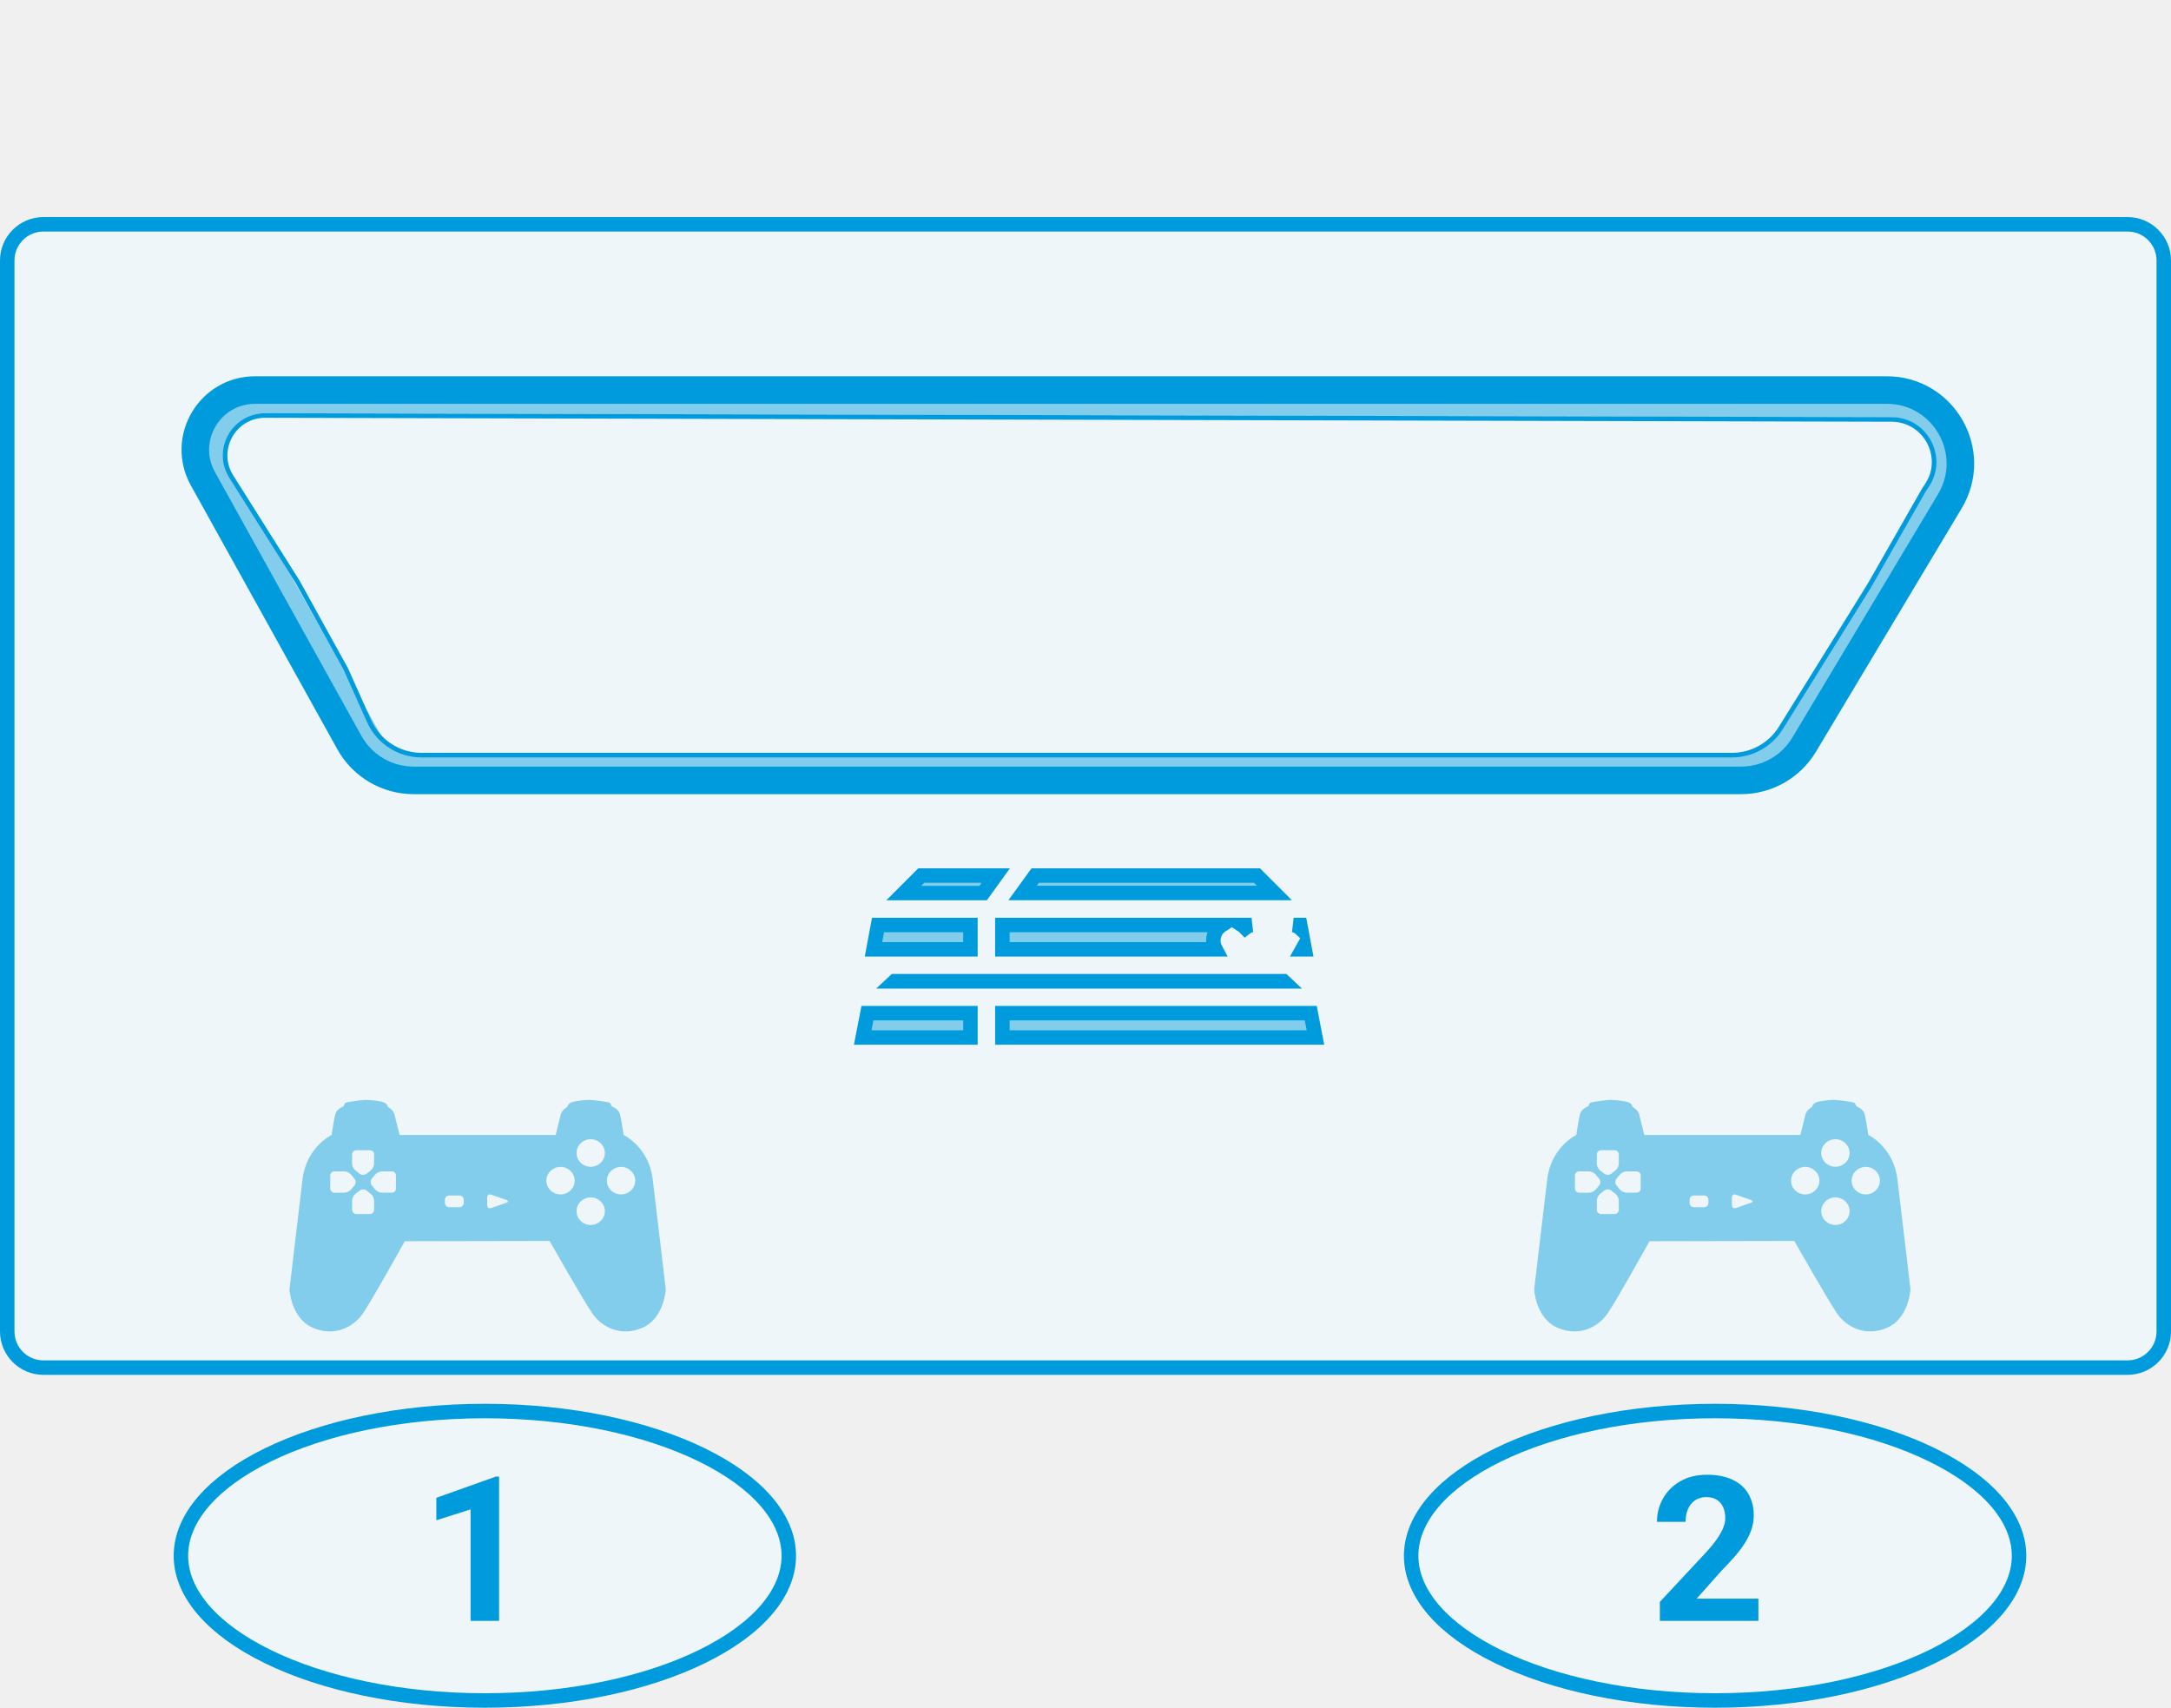
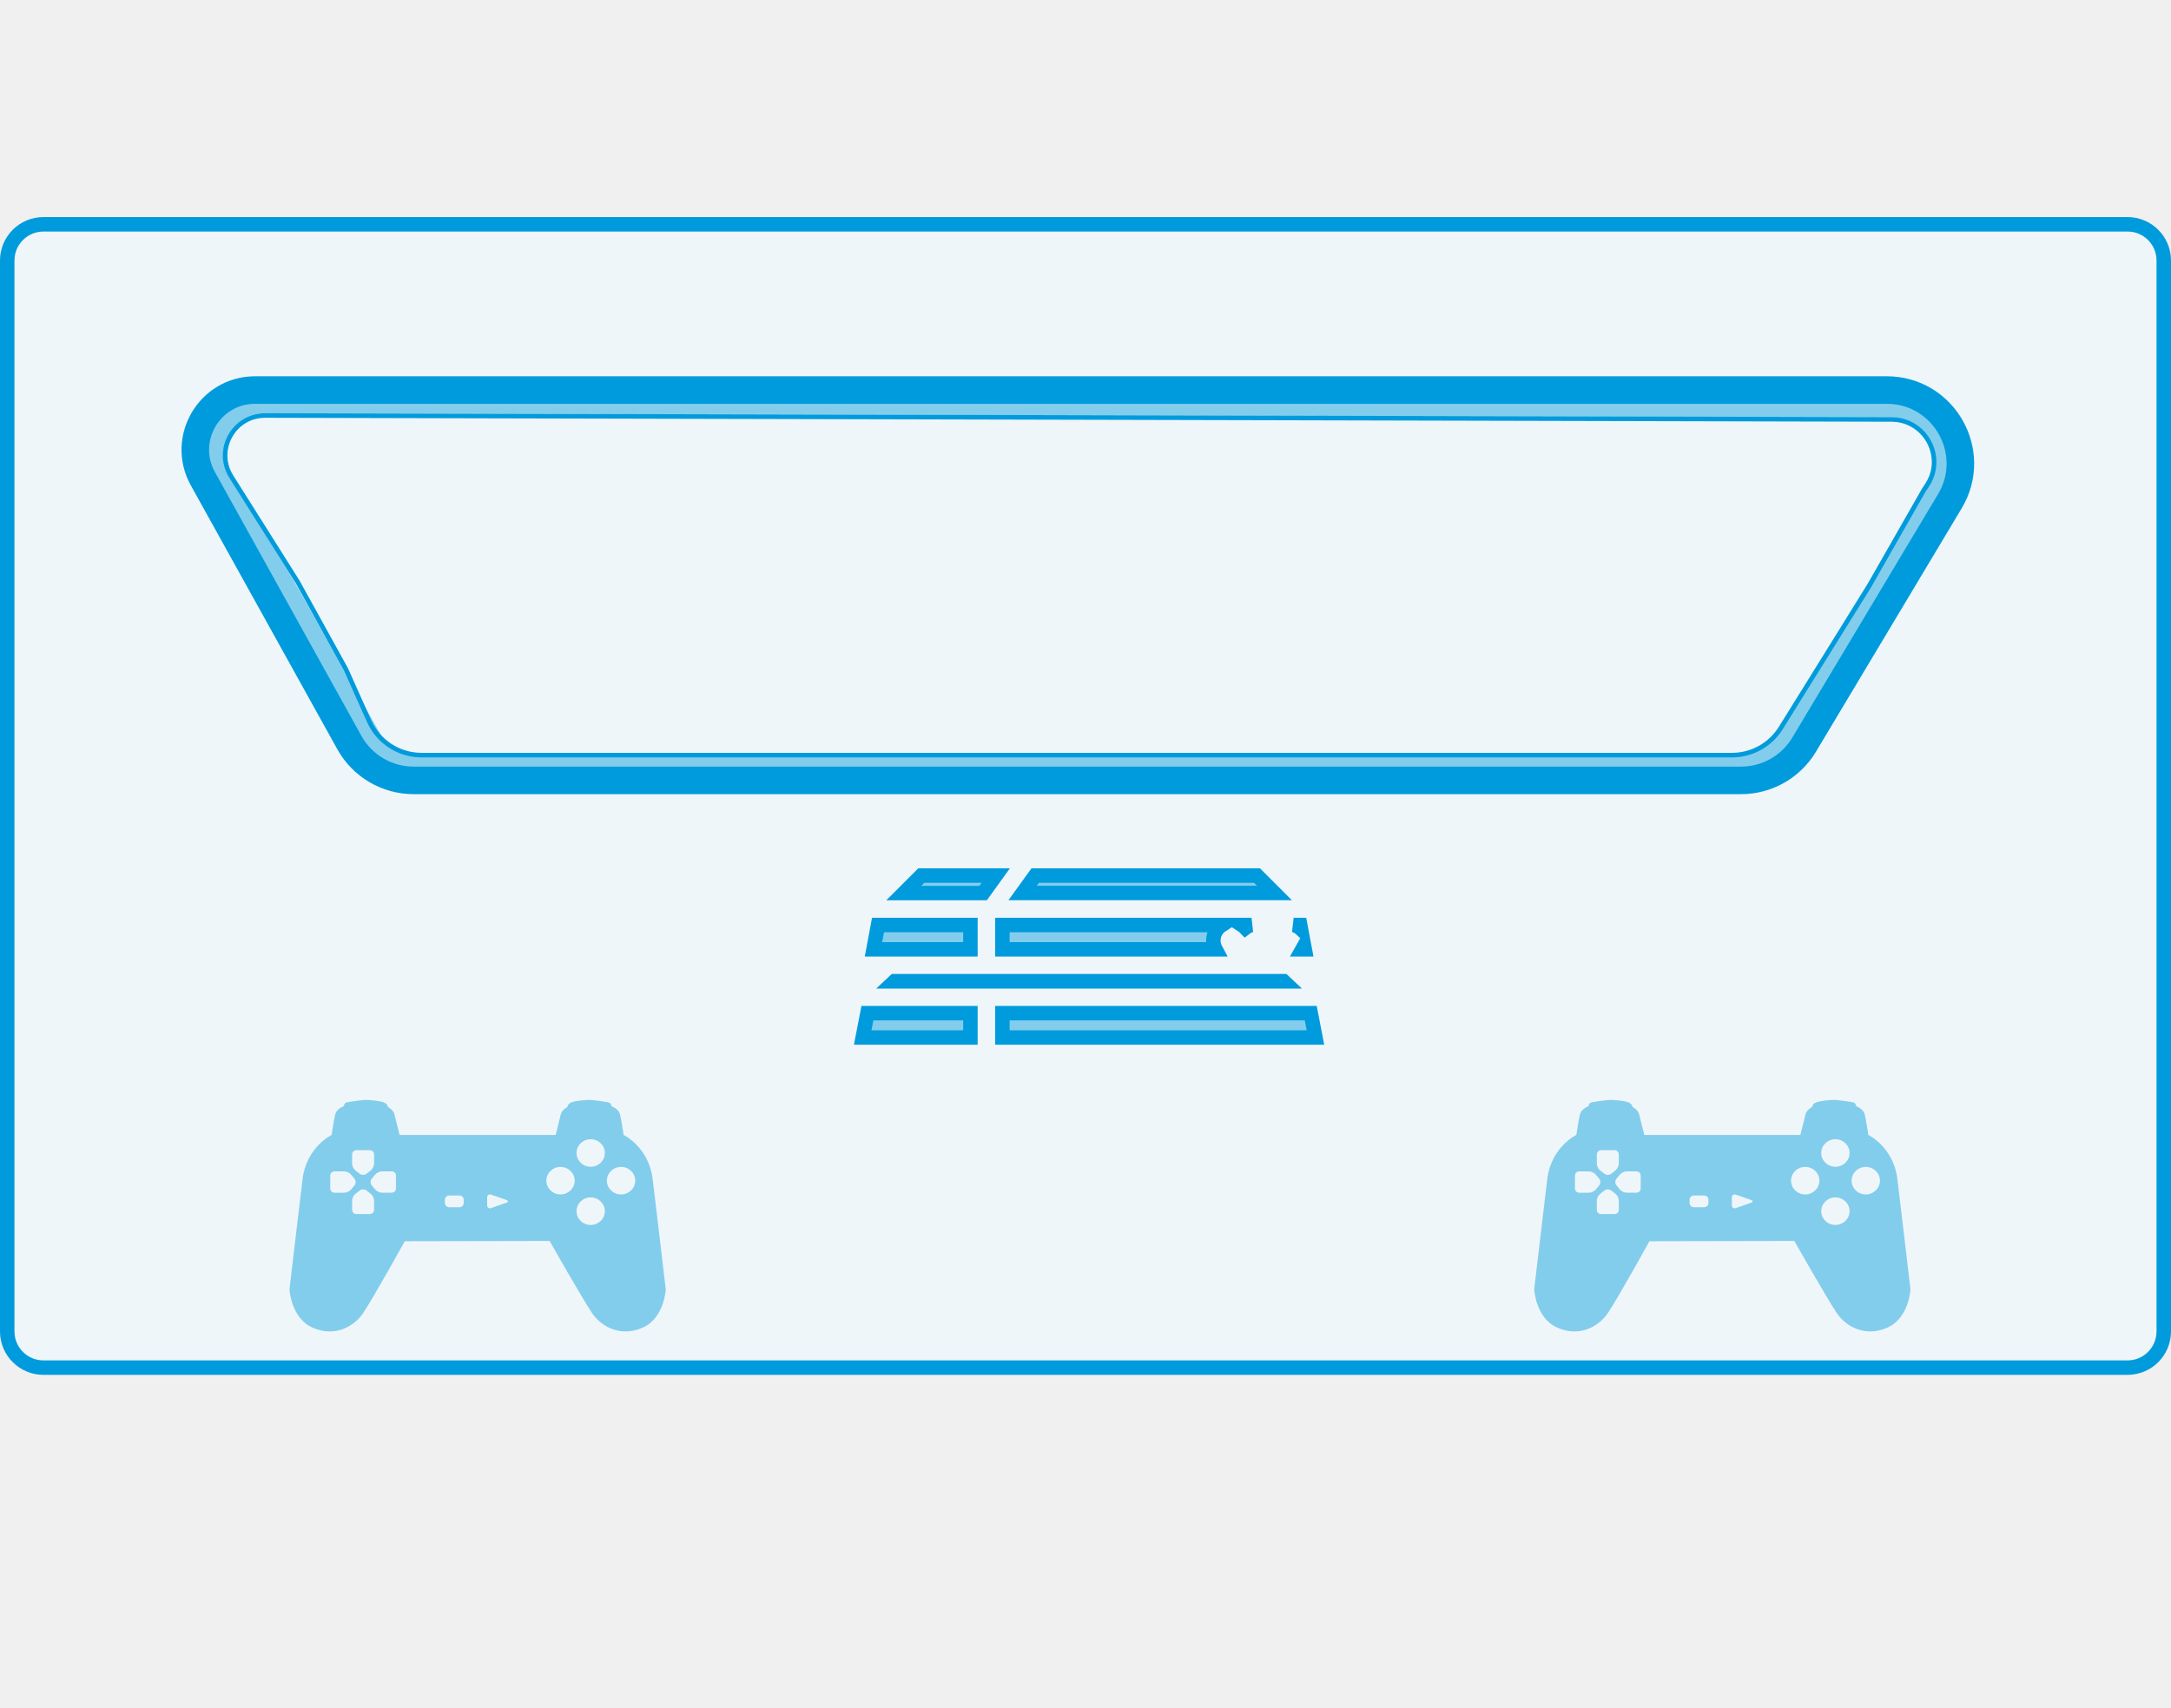
<svg xmlns="http://www.w3.org/2000/svg" width="150" height="118" viewBox="0 0 150 118" fill="none">
  <path d="M0.5 18C0.5 16.619 1.619 15.5 3 15.5H147C148.381 15.5 149.5 16.619 149.5 18V92C149.5 93.381 148.381 94.5 147 94.5H3C1.619 94.5 0.5 93.381 0.5 92V18Z" fill="#EFF6FA" stroke="#009BDC" />
  <path d="M130.687 28.983H130.687C133.051 28.983 134.448 31.631 133.115 33.582L132.936 33.843L132.936 33.843L132.929 33.854L129.151 40.484L129.15 40.487L123.038 50.307C122.314 51.471 121.04 52.178 119.67 52.178L29.125 52.178C27.562 52.178 26.144 51.259 25.505 49.831L23.9 46.243L23.9 46.243L23.894 46.231L20.562 40.202L20.562 40.202L20.557 40.194L15.957 32.897C14.841 31.057 16.169 28.704 18.322 28.71L130.687 28.983Z" stroke="#009BDC" stroke-width="0.317" />
  <path d="M19.568 40.125L19.562 40.115L19.556 40.105L15.329 33.243C13.895 30.915 15.575 27.916 18.31 27.922L130.718 28.203C133.398 28.21 135.071 31.109 133.736 33.433L129.806 40.272L123.225 50.99C122.59 52.024 121.464 52.654 120.25 52.654L28.681 52.654C27.422 52.654 26.26 51.976 25.641 50.88L19.568 40.125Z" stroke="#009BDC" stroke-opacity="0.45" stroke-width="1.269" />
  <path d="M14.018 33.079C12.492 30.329 14.48 26.952 17.625 26.952L130.364 26.952C134.308 26.952 136.746 31.253 134.72 34.636L124.653 51.454C123.736 52.986 122.082 53.923 120.297 53.923L28.577 53.923C26.733 53.923 25.034 52.923 24.139 51.31L14.018 33.079Z" stroke="#009BDC" stroke-width="1.904" />
-   <path d="M54.5 107.5C54.5 110.102 52.325 112.599 48.483 114.475C44.675 116.335 39.378 117.5 33.5 117.5C27.622 117.5 22.325 116.335 18.517 114.475C14.675 112.599 12.5 110.102 12.5 107.5C12.5 104.898 14.675 102.401 18.517 100.525C22.325 98.665 27.622 97.5 33.5 97.5C39.378 97.5 44.675 98.665 48.483 100.525C52.325 102.401 54.5 104.898 54.5 107.5Z" fill="#EFF6FA" stroke="#009BDC" />
-   <path d="M34.482 102.026V112H32.514V104.296L30.148 105.048V103.496L34.27 102.026H34.482Z" fill="#009BDC" />
-   <path d="M139.5 107.5C139.5 110.102 137.325 112.599 133.483 114.475C129.675 116.335 124.378 117.5 118.5 117.5C112.622 117.5 107.325 116.335 103.517 114.475C99.674 112.599 97.5 110.102 97.5 107.5C97.5 104.898 99.674 102.401 103.517 100.525C107.325 98.665 112.622 97.5 118.5 97.5C124.378 97.5 129.675 98.665 133.483 100.525C137.325 102.401 139.5 104.898 139.5 107.5Z" fill="#EFF6FA" stroke="#009BDC" />
-   <path d="M121.492 110.462V112H114.684V110.688L117.903 107.235C118.227 106.875 118.482 106.559 118.669 106.285C118.856 106.007 118.99 105.759 119.072 105.54C119.159 105.317 119.202 105.105 119.202 104.904C119.202 104.604 119.152 104.346 119.052 104.132C118.951 103.913 118.803 103.744 118.607 103.626C118.416 103.507 118.179 103.448 117.896 103.448C117.596 103.448 117.336 103.521 117.117 103.667C116.903 103.813 116.739 104.016 116.625 104.275C116.516 104.535 116.461 104.829 116.461 105.157H114.485C114.485 104.565 114.627 104.022 114.909 103.53C115.192 103.034 115.59 102.639 116.105 102.348C116.62 102.051 117.231 101.903 117.938 101.903C118.635 101.903 119.223 102.017 119.701 102.245C120.184 102.468 120.549 102.792 120.795 103.216C121.046 103.635 121.171 104.136 121.171 104.72C121.171 105.048 121.118 105.369 121.014 105.684C120.909 105.993 120.758 106.303 120.562 106.613C120.371 106.919 120.139 107.229 119.865 107.543C119.592 107.857 119.289 108.183 118.956 108.521L117.227 110.462H121.492Z" fill="#009BDC" />
  <path d="M88.054 61.704H70.653L71.503 60.529C71.51 60.521 71.517 60.511 71.525 60.5H86.85L88.054 61.704Z" fill="#009BDC" fill-opacity="0.45" stroke="#009BDC" />
  <mask id="path-13-inside-1_5_46" fill="white">
    <path d="M60.552 68.302H89.943L88.88 67.305H61.614L60.552 68.302Z" />
  </mask>
  <path d="M60.552 68.302H89.943L88.88 67.305H61.614L60.552 68.302Z" fill="#009BDC" fill-opacity="0.45" />
  <path d="M60.552 68.302L59.868 67.572L58.023 69.302H60.552V68.302ZM89.943 68.302V69.302H92.472L90.627 67.572L89.943 68.302ZM88.88 67.305L89.564 66.576L89.276 66.305H88.88V67.305ZM61.614 67.305V66.305H61.219L60.93 66.576L61.614 67.305ZM60.552 69.302H89.943V67.302H60.552V69.302ZM90.627 67.572L89.564 66.576L88.196 68.035L89.259 69.031L90.627 67.572ZM88.88 66.305H61.614V68.305H88.88V66.305ZM60.93 66.576L59.868 67.572L61.236 69.031L62.298 68.035L60.93 66.576Z" fill="#009BDC" mask="url(#path-13-inside-1_5_46)" />
  <path d="M62.441 61.71L63.651 60.5H68.8L67.927 61.71H62.441Z" fill="#009BDC" fill-opacity="0.45" stroke="#009BDC" />
  <path d="M83.986 65.598H69.257V63.917H84.42C84.068 64.144 83.834 64.538 83.834 64.993C83.834 65.212 83.889 65.418 83.986 65.598ZM86.046 64.119C85.974 64.043 85.892 63.975 85.803 63.917H86.472C86.314 63.953 86.169 64.024 86.046 64.119ZM89.886 64.186C89.746 64.056 89.573 63.962 89.381 63.917H89.836L89.886 64.186ZM90.127 65.475L90.15 65.598H90.056C90.082 65.559 90.106 65.517 90.127 65.475Z" fill="#009BDC" fill-opacity="0.45" stroke="#009BDC" />
  <path d="M69.257 71.69V70.009H90.563L90.888 71.69H69.257Z" fill="#009BDC" fill-opacity="0.45" stroke="#009BDC" />
  <path d="M60.351 65.598L60.665 63.917H67.049V65.598H60.351Z" fill="#009BDC" fill-opacity="0.45" stroke="#009BDC" />
  <path d="M67.049 70.009V71.69H59.606L59.932 70.009H67.049Z" fill="#009BDC" fill-opacity="0.45" stroke="#009BDC" />
  <path d="M45.095 81.466C44.826 79.255 43.089 78.422 43.089 78.422C43.089 78.422 42.918 77.305 42.844 77.02C42.802 76.854 42.682 76.616 42.251 76.436C42.243 76.4 42.207 76.24 42.11 76.195C42 76.143 41.028 76.01 40.762 76.001C40.496 75.992 39.67 76.068 39.432 76.195C39.225 76.305 39.206 76.447 39.205 76.483C38.836 76.697 38.759 76.948 38.759 76.948L38.392 78.422H27.608L27.241 76.948C27.241 76.948 27.164 76.697 26.796 76.483C26.794 76.447 26.775 76.305 26.569 76.195C26.33 76.068 25.505 75.992 25.238 76.001C24.972 76.01 24 76.143 23.89 76.195C23.793 76.24 23.757 76.4 23.75 76.436C23.318 76.616 23.198 76.854 23.156 77.02C23.082 77.305 22.911 78.422 22.911 78.422C22.911 78.422 21.174 79.255 20.905 81.466C20.636 83.677 20 89.097 20 89.097C20 89.097 20.098 91.07 21.59 91.736C23.082 92.402 24.427 91.712 25.088 90.738C25.749 89.763 27.967 85.767 27.967 85.767L37.972 85.747C37.972 85.747 40.251 89.763 40.912 90.738C41.573 91.712 42.918 92.401 44.41 91.736C45.902 91.07 46 89.097 46 89.097C46 89.097 45.364 83.677 45.095 81.466ZM24.33 79.763C24.33 79.606 24.462 79.478 24.624 79.478H25.553C25.714 79.478 25.846 79.606 25.846 79.763V80.411C25.846 80.568 25.743 80.777 25.617 80.874L25.318 81.106C25.192 81.204 24.985 81.204 24.859 81.106L24.559 80.874C24.433 80.777 24.33 80.568 24.33 80.411L24.33 79.763ZM23.78 82.415H23.113C22.951 82.415 22.819 82.286 22.819 82.129V81.226C22.819 81.069 22.951 80.941 23.113 80.941H23.78C23.941 80.941 24.156 81.042 24.257 81.164L24.495 81.455C24.596 81.578 24.596 81.779 24.495 81.901L24.257 82.192C24.156 82.314 23.941 82.415 23.78 82.415ZM25.847 83.603C25.847 83.76 25.715 83.888 25.553 83.888H24.624C24.462 83.888 24.33 83.76 24.33 83.603V82.955C24.33 82.798 24.434 82.59 24.56 82.492L24.859 82.26C24.985 82.162 25.192 82.162 25.318 82.26L25.617 82.492C25.744 82.59 25.847 82.798 25.847 82.955V83.603ZM27.358 82.129C27.358 82.286 27.226 82.414 27.064 82.414H26.397C26.235 82.414 26.021 82.314 25.921 82.191L25.682 81.9C25.581 81.778 25.581 81.577 25.682 81.454L25.921 81.163C26.021 81.041 26.236 80.94 26.397 80.94H27.064C27.226 80.94 27.358 81.069 27.358 81.225V82.129ZM32.038 83.13C32.038 83.287 31.906 83.415 31.744 83.415H31.035C30.873 83.415 30.741 83.287 30.741 83.13V82.892C30.741 82.735 30.873 82.607 31.035 82.607H31.744C31.906 82.607 32.038 82.735 32.038 82.892V83.13ZM34.982 83.108L33.936 83.473C33.784 83.526 33.66 83.441 33.66 83.284V82.738C33.66 82.581 33.784 82.496 33.936 82.549L34.982 82.915C35.134 82.968 35.134 83.055 34.982 83.108ZM38.728 82.533C38.187 82.533 37.75 82.107 37.75 81.582C37.75 81.057 38.187 80.631 38.728 80.631C39.268 80.631 39.706 81.057 39.706 81.582C39.706 82.107 39.268 82.533 38.728 82.533ZM40.813 84.642C40.272 84.642 39.835 84.216 39.835 83.691C39.835 83.165 40.272 82.74 40.813 82.74C41.353 82.74 41.791 83.165 41.791 83.691C41.791 84.216 41.353 84.642 40.813 84.642ZM40.813 80.62C40.272 80.62 39.835 80.195 39.835 79.669C39.835 79.144 40.272 78.719 40.813 78.719C41.353 78.719 41.791 79.144 41.791 79.669C41.791 80.195 41.353 80.62 40.813 80.62ZM42.91 82.533C42.37 82.533 41.932 82.107 41.932 81.582C41.932 81.057 42.37 80.632 42.91 80.632C43.45 80.632 43.889 81.057 43.889 81.582C43.889 82.107 43.45 82.533 42.91 82.533Z" fill="#009BDC" fill-opacity="0.45" />
  <path d="M131.095 81.466C130.826 79.255 129.089 78.422 129.089 78.422C129.089 78.422 128.918 77.305 128.844 77.02C128.802 76.854 128.682 76.616 128.251 76.436C128.243 76.4 128.207 76.24 128.11 76.195C128 76.143 127.028 76.01 126.762 76.001C126.496 75.992 125.67 76.068 125.432 76.195C125.225 76.305 125.206 76.447 125.205 76.483C124.836 76.697 124.759 76.948 124.759 76.948L124.392 78.422H113.608L113.241 76.948C113.241 76.948 113.164 76.697 112.796 76.483C112.794 76.447 112.775 76.305 112.569 76.195C112.33 76.068 111.505 75.992 111.238 76.001C110.972 76.01 110 76.143 109.89 76.195C109.793 76.24 109.757 76.4 109.75 76.436C109.318 76.616 109.198 76.854 109.156 77.02C109.082 77.305 108.911 78.422 108.911 78.422C108.911 78.422 107.174 79.255 106.905 81.466C106.636 83.677 106 89.097 106 89.097C106 89.097 106.098 91.07 107.59 91.736C109.082 92.402 110.427 91.712 111.088 90.738C111.749 89.763 113.967 85.767 113.967 85.767L123.972 85.747C123.972 85.747 126.251 89.763 126.912 90.738C127.573 91.712 128.918 92.401 130.41 91.736C131.902 91.07 132 89.097 132 89.097C132 89.097 131.364 83.677 131.095 81.466ZM110.33 79.763C110.33 79.606 110.462 79.478 110.624 79.478H111.553C111.714 79.478 111.846 79.606 111.846 79.763V80.411C111.846 80.568 111.743 80.777 111.617 80.874L111.318 81.106C111.191 81.204 110.985 81.204 110.859 81.106L110.559 80.874C110.433 80.777 110.33 80.568 110.33 80.411L110.33 79.763ZM109.78 82.415H109.113C108.951 82.415 108.819 82.286 108.819 82.129V81.226C108.819 81.069 108.951 80.941 109.113 80.941H109.78C109.941 80.941 110.156 81.042 110.257 81.164L110.495 81.455C110.596 81.578 110.596 81.779 110.495 81.901L110.257 82.192C110.156 82.314 109.941 82.415 109.78 82.415ZM111.847 83.603C111.847 83.76 111.715 83.888 111.553 83.888H110.624C110.462 83.888 110.33 83.76 110.33 83.603V82.955C110.33 82.798 110.434 82.59 110.56 82.492L110.859 82.26C110.985 82.162 111.192 82.162 111.318 82.26L111.618 82.492C111.744 82.59 111.847 82.798 111.847 82.955V83.603ZM113.358 82.129C113.358 82.286 113.225 82.414 113.064 82.414H112.397C112.235 82.414 112.021 82.314 111.92 82.191L111.682 81.9C111.581 81.778 111.581 81.577 111.682 81.454L111.92 81.163C112.021 81.041 112.236 80.94 112.397 80.94H113.064C113.226 80.94 113.358 81.069 113.358 81.225V82.129ZM118.038 83.13C118.038 83.287 117.906 83.415 117.744 83.415H117.035C116.873 83.415 116.741 83.287 116.741 83.13V82.892C116.741 82.735 116.873 82.607 117.035 82.607H117.744C117.906 82.607 118.038 82.735 118.038 82.892V83.13ZM120.982 83.108L119.936 83.473C119.784 83.526 119.66 83.441 119.66 83.284V82.738C119.66 82.581 119.784 82.496 119.936 82.549L120.982 82.915C121.134 82.968 121.134 83.055 120.982 83.108ZM124.728 82.533C124.187 82.533 123.75 82.107 123.75 81.582C123.75 81.057 124.187 80.631 124.728 80.631C125.268 80.631 125.706 81.057 125.706 81.582C125.706 82.107 125.268 82.533 124.728 82.533ZM126.813 84.642C126.272 84.642 125.835 84.216 125.835 83.691C125.835 83.165 126.272 82.74 126.813 82.74C127.353 82.74 127.791 83.165 127.791 83.691C127.791 84.216 127.353 84.642 126.813 84.642ZM126.813 80.62C126.272 80.62 125.835 80.195 125.835 79.669C125.835 79.144 126.272 78.719 126.813 78.719C127.353 78.719 127.791 79.144 127.791 79.669C127.791 80.195 127.353 80.62 126.813 80.62ZM128.91 82.533C128.37 82.533 127.932 82.107 127.932 81.582C127.932 81.057 128.37 80.632 128.91 80.632C129.45 80.632 129.889 81.057 129.889 81.582C129.889 82.107 129.45 82.533 128.91 82.533Z" fill="#009BDC" fill-opacity="0.45" />
  <defs>
    <clipPath id="clip0_5_46">
      <rect width="6" height="6" fill="white" transform="translate(77 8) rotate(-180)" />
    </clipPath>
  </defs>
</svg>
